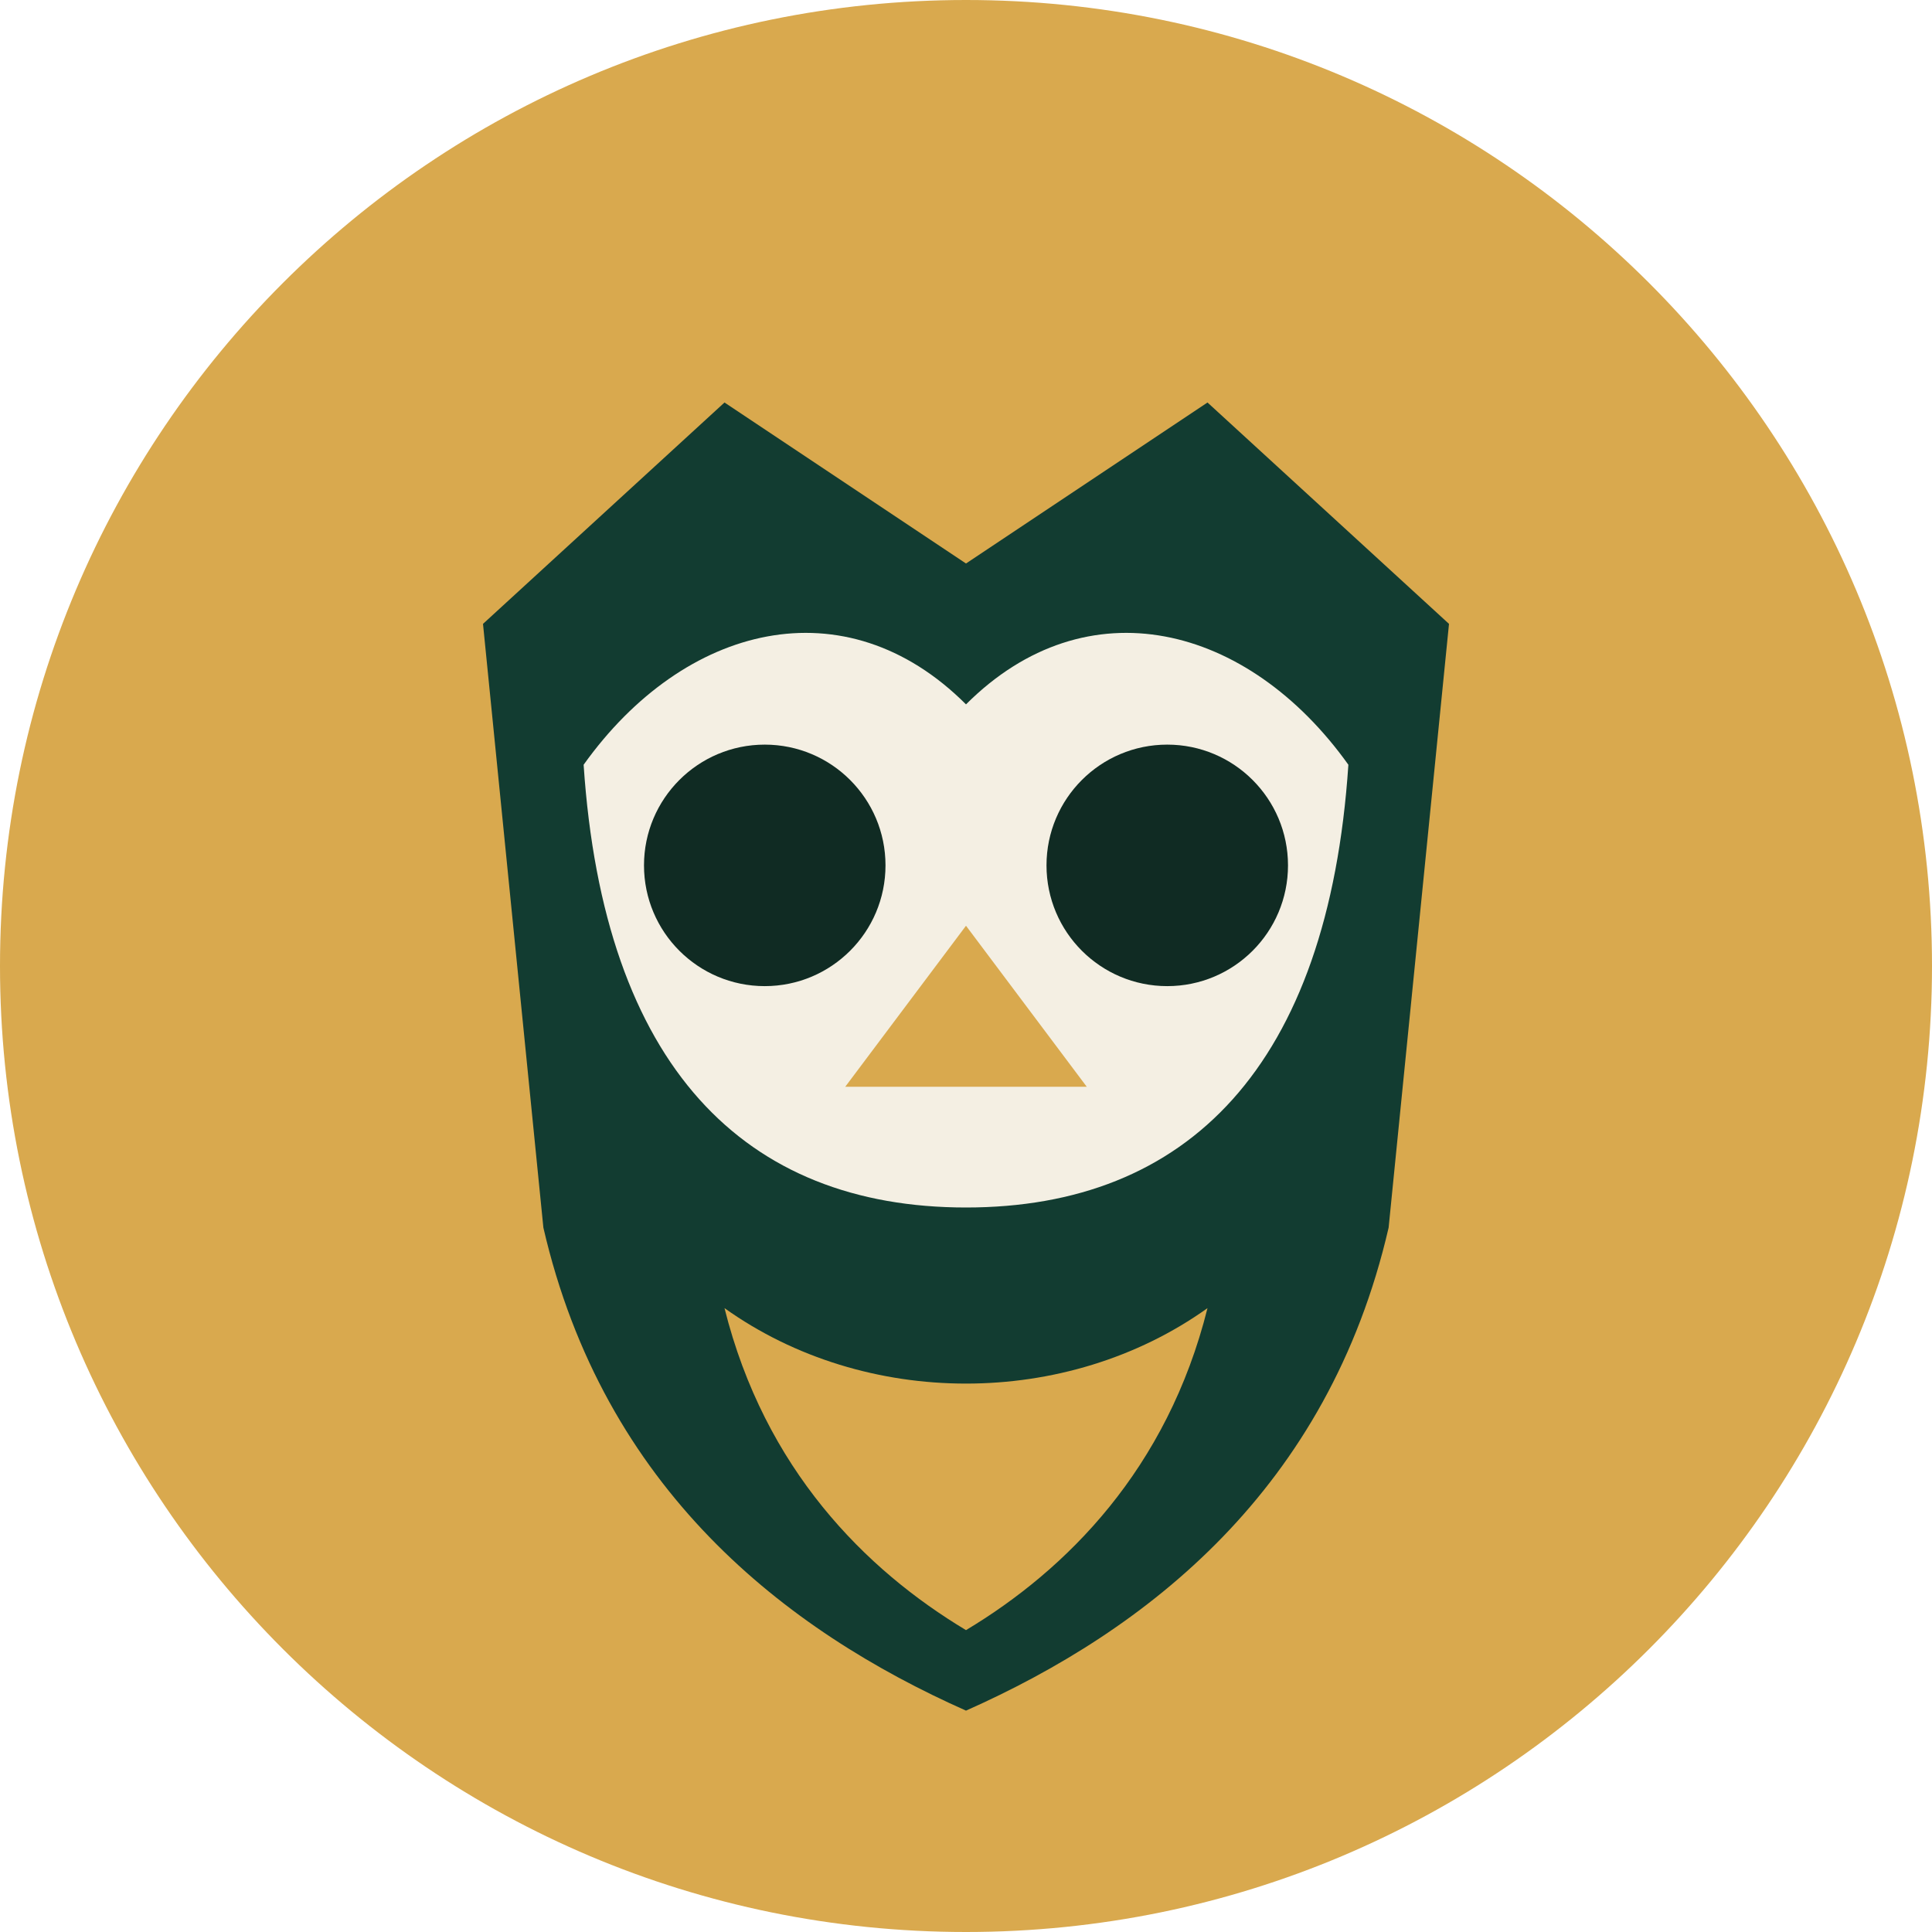
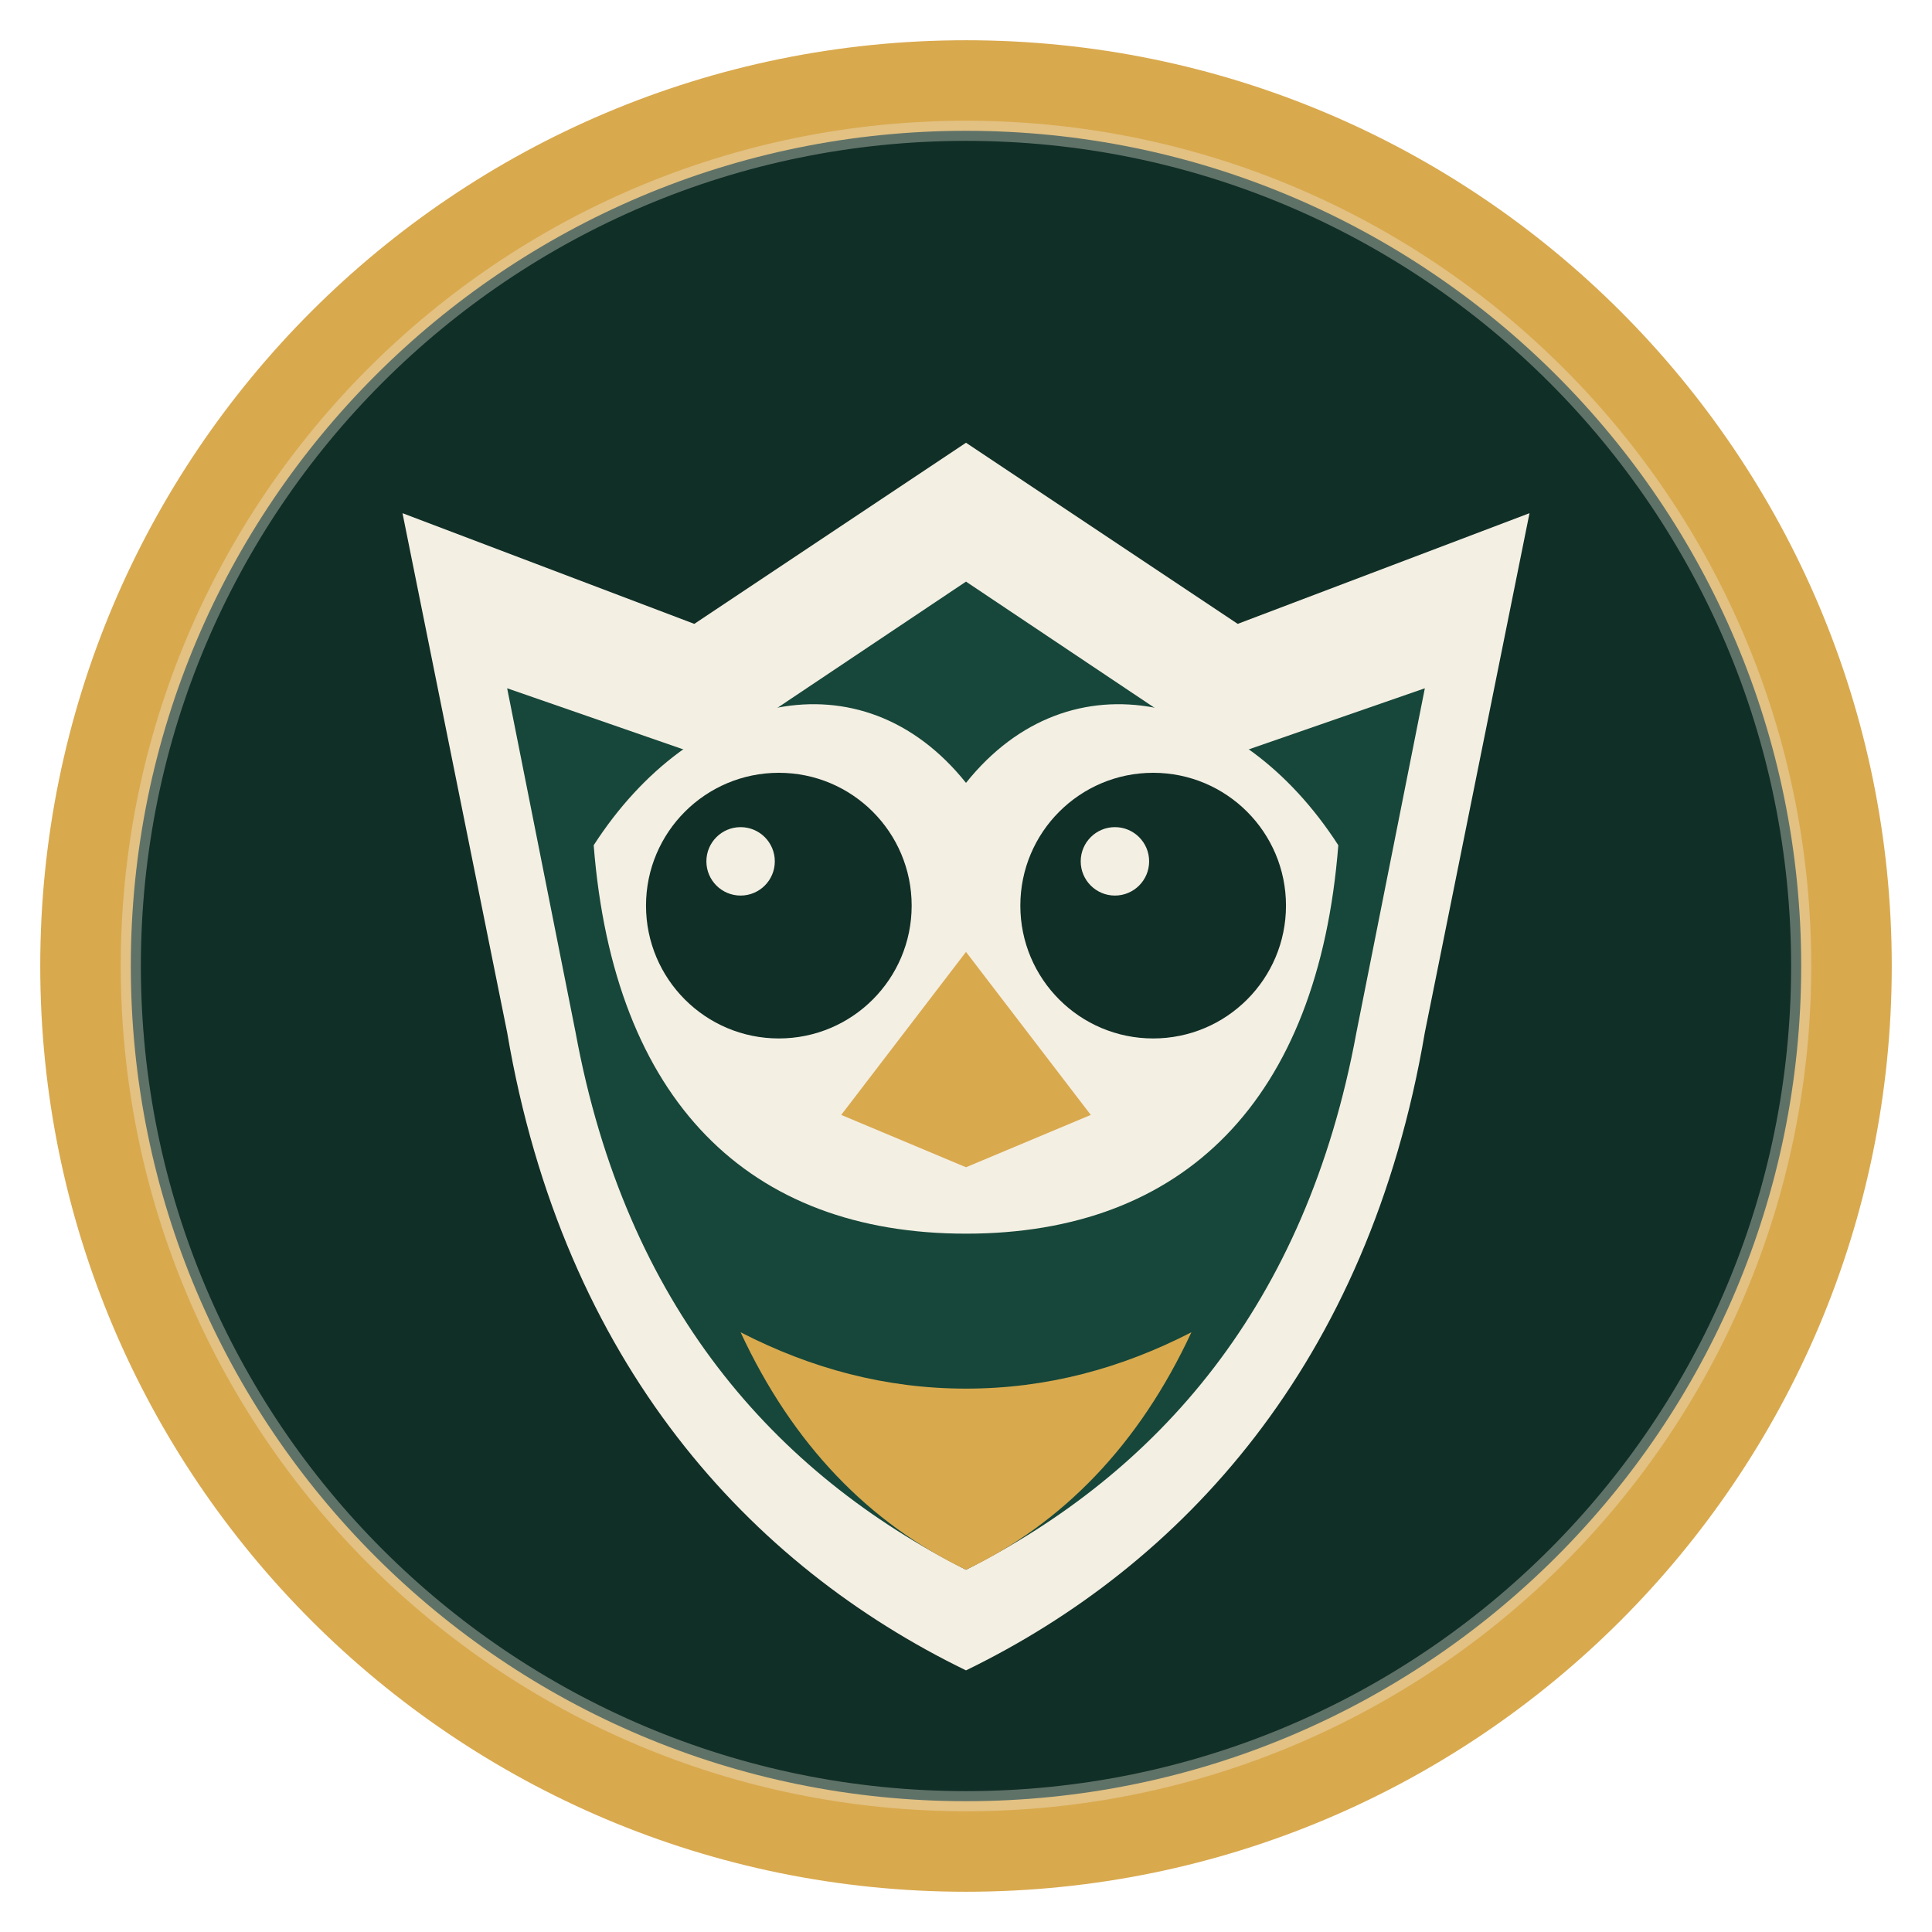
- <svg xmlns="http://www.w3.org/2000/svg" viewBox="0 0 96 96" role="img" aria-label="Hibou stylisé">
-   <rect width="96" height="96" rx="48" fill="#d9a94e" />
-   <path d="M24 31 36 20l12 8 12-8 12 11-3 30C66 74 57 81 48 85 39 81 30 74 27 61Z" fill="#123c31" />
-   <path d="M29 38c5-7 13-9 19-3 6-6 14-4 19 3-1 15-8 22-19 22S30 53 29 38Z" fill="#f4efe3" />
-   <circle cx="38" cy="43" r="6" fill="#102b23" />
-   <circle cx="58" cy="43" r="6" fill="#102b23" />
-   <path d="m48 46-6 8h12Z" fill="#d9a94e" />
-   <path d="M36 65c7 5 17 5 24 0-2 8-7 13-12 16-5-3-10-8-12-16Z" fill="#d9a94e" />
+ <svg xmlns="http://www.w3.org/2000/svg" viewBox="0 0 96 96" role="img" aria-labelledby="title desc">
+   <circle cx="48" cy="48" r="46" fill="#D9A94E" />
+   <circle cx="48" cy="48" r="41.5" fill="#102F27" stroke="#F4EFE3" stroke-opacity=".35" />
+   <path d="M20 25.5 34.5 31 48 22l13.5 9L76 25.5l-5.2 25.8C68 67.8 58.7 77.8 48 83 37.3 77.8 28 67.8 25.2 51.3Z" fill="#F4EFE3" />
+   <path d="M25.2 34.2 35 37.6 48 28.9 61 37.6l9.8-3.4-3.4 17.1C64.9 64.9 57.5 73.2 48 78c-9.5-4.8-16.9-13.1-19.4-26.7Z" fill="#16473A" />
+   <path d="M29.5 42c4.9-7.6 13.3-9.6 18.5-3.1 5.2-6.5 13.6-4.5 18.5 3.1-1 12.7-7.7 19.3-18.5 19.3S30.5 54.7 29.5 42Z" fill="#F4EFE3" />
+   <circle cx="38.7" cy="45" r="6.6" fill="#102F27" />
+   <circle cx="57.3" cy="45" r="6.6" fill="#102F27" />
+   <circle cx="36.8" cy="42.8" r="1.7" fill="#F4EFE3" />
+   <circle cx="55.4" cy="42.8" r="1.7" fill="#F4EFE3" />
+   <path d="m48 47.3-6.2 8.1L48 58l6.2-2.6Z" fill="#D9A94E" />
+   <path d="M36.8 66.2c3.5 1.8 7.2 2.8 11.2 2.8s7.7-1 11.2-2.8C56.6 71.8 52.8 75.7 48 78c-4.8-2.3-8.6-6.2-11.2-11.8Z" fill="#D9A94E" />
</svg>
